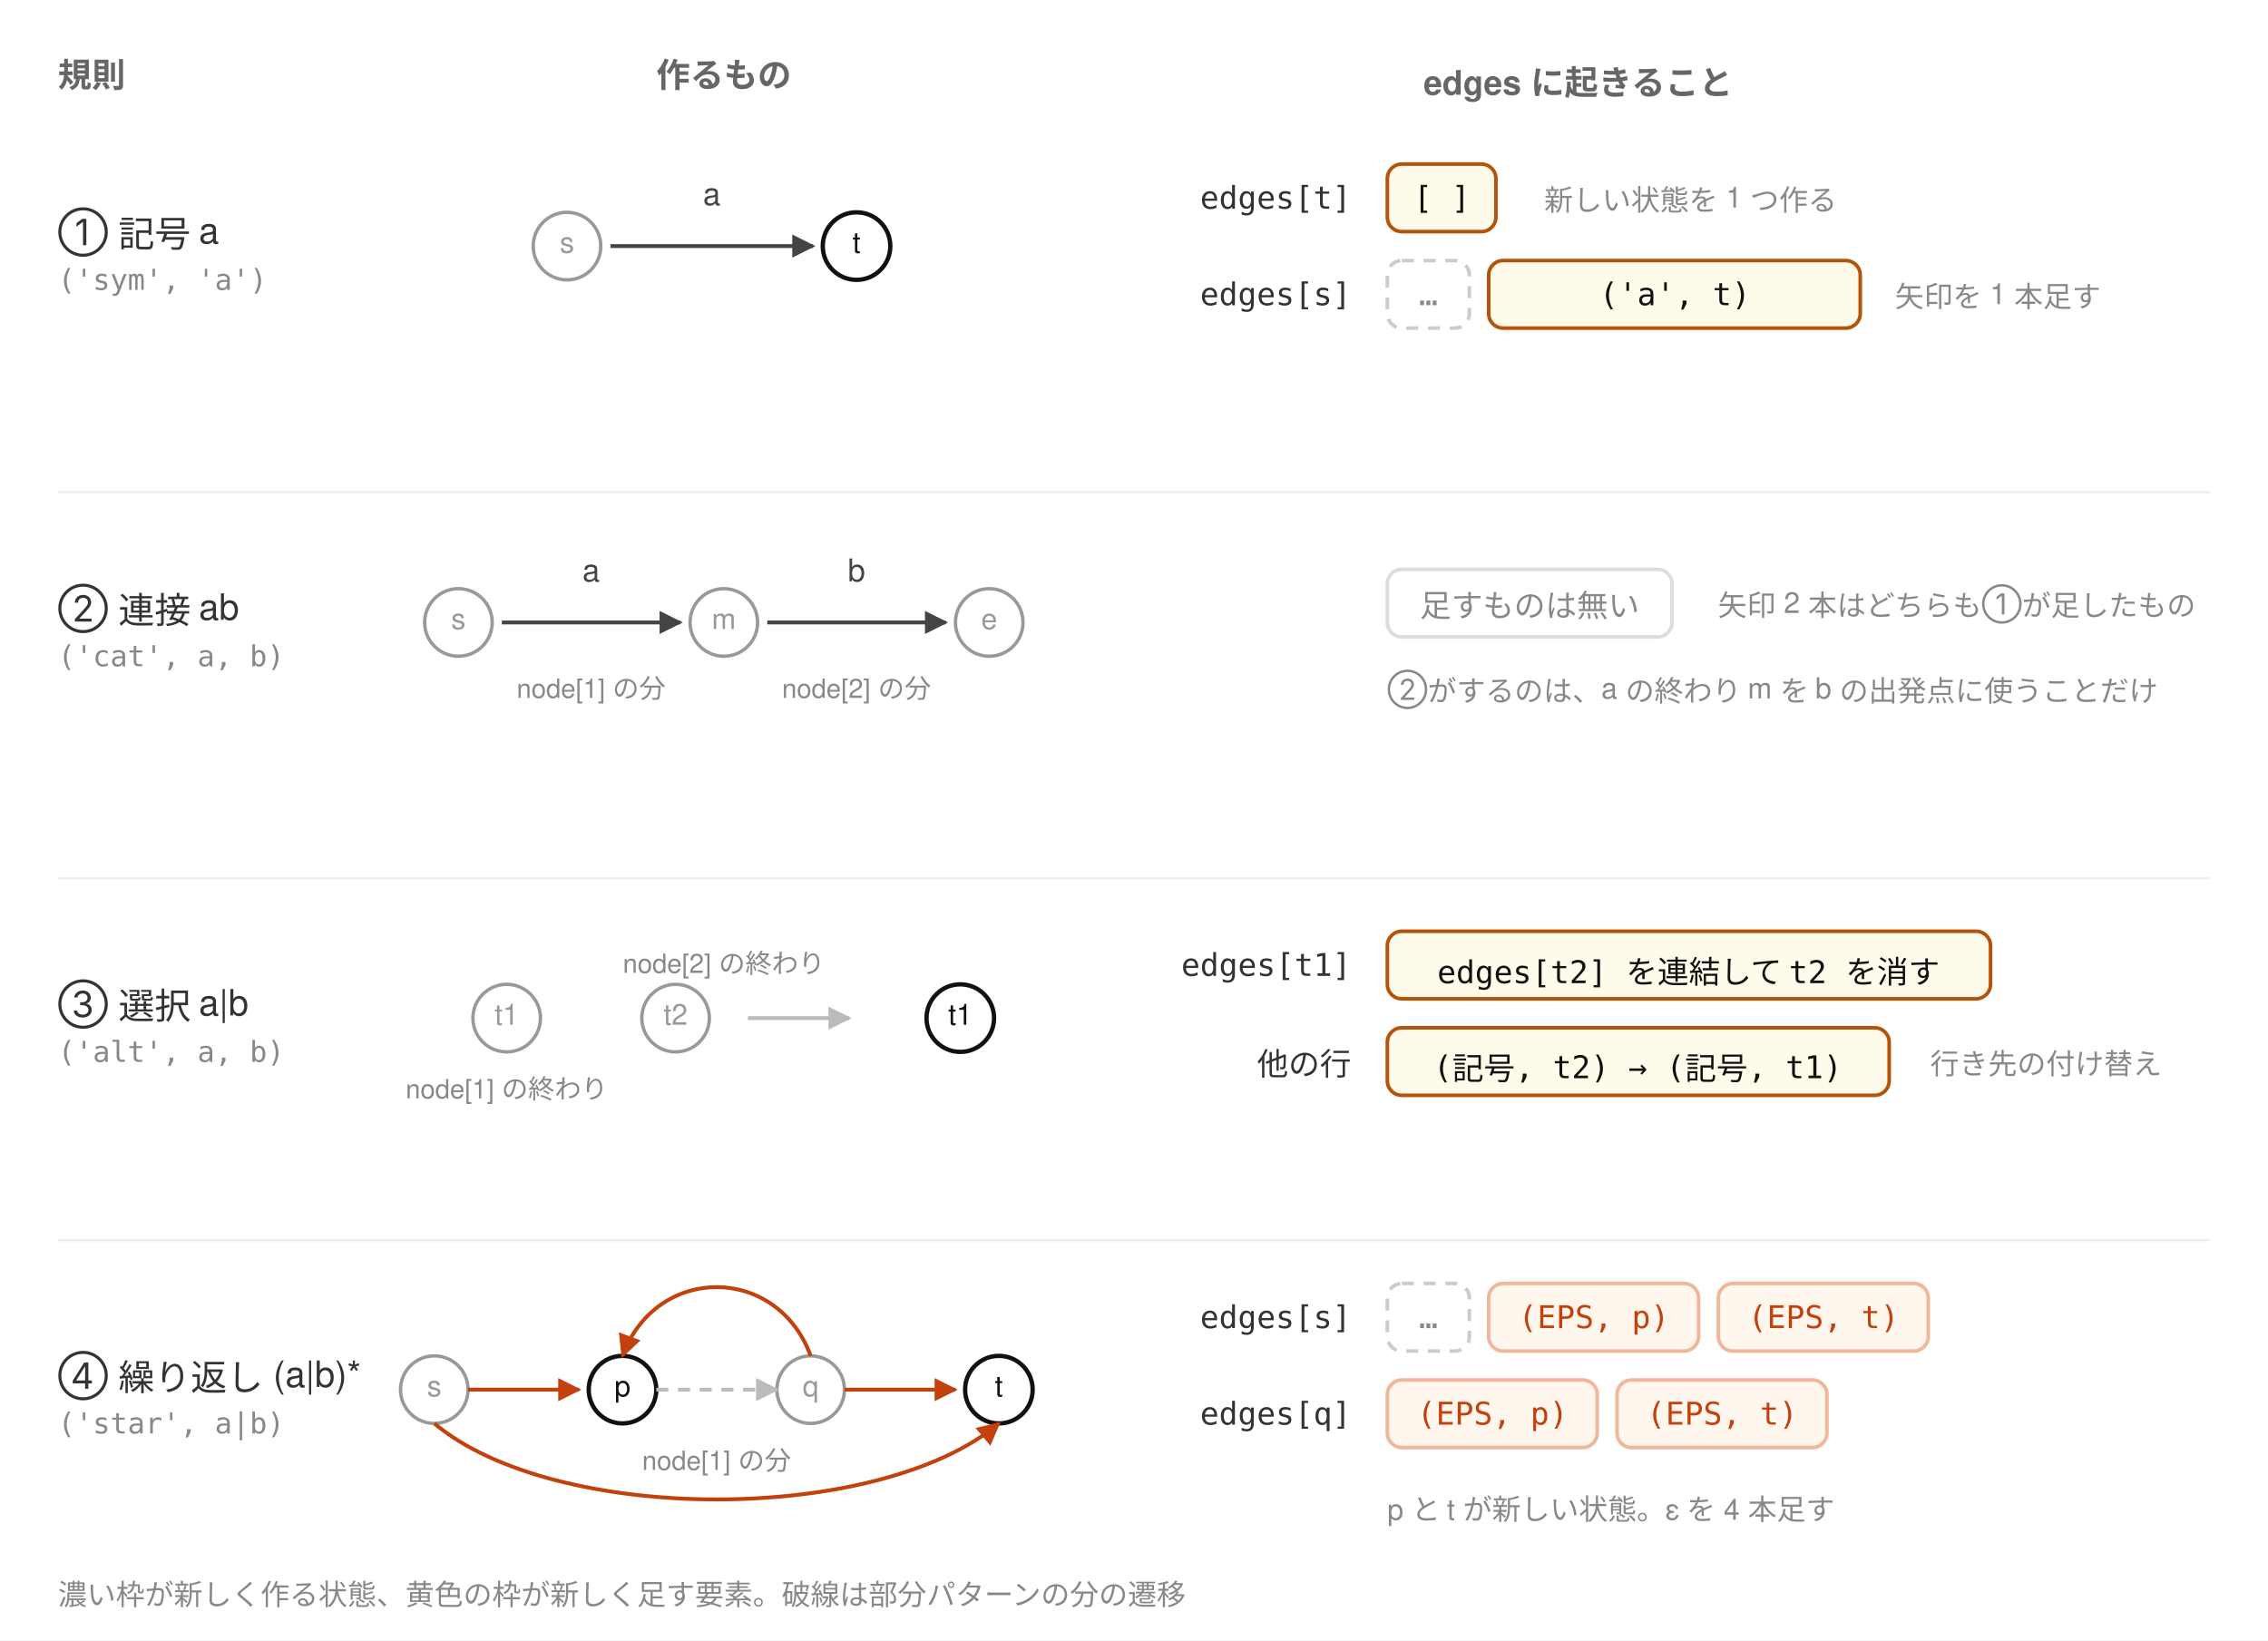
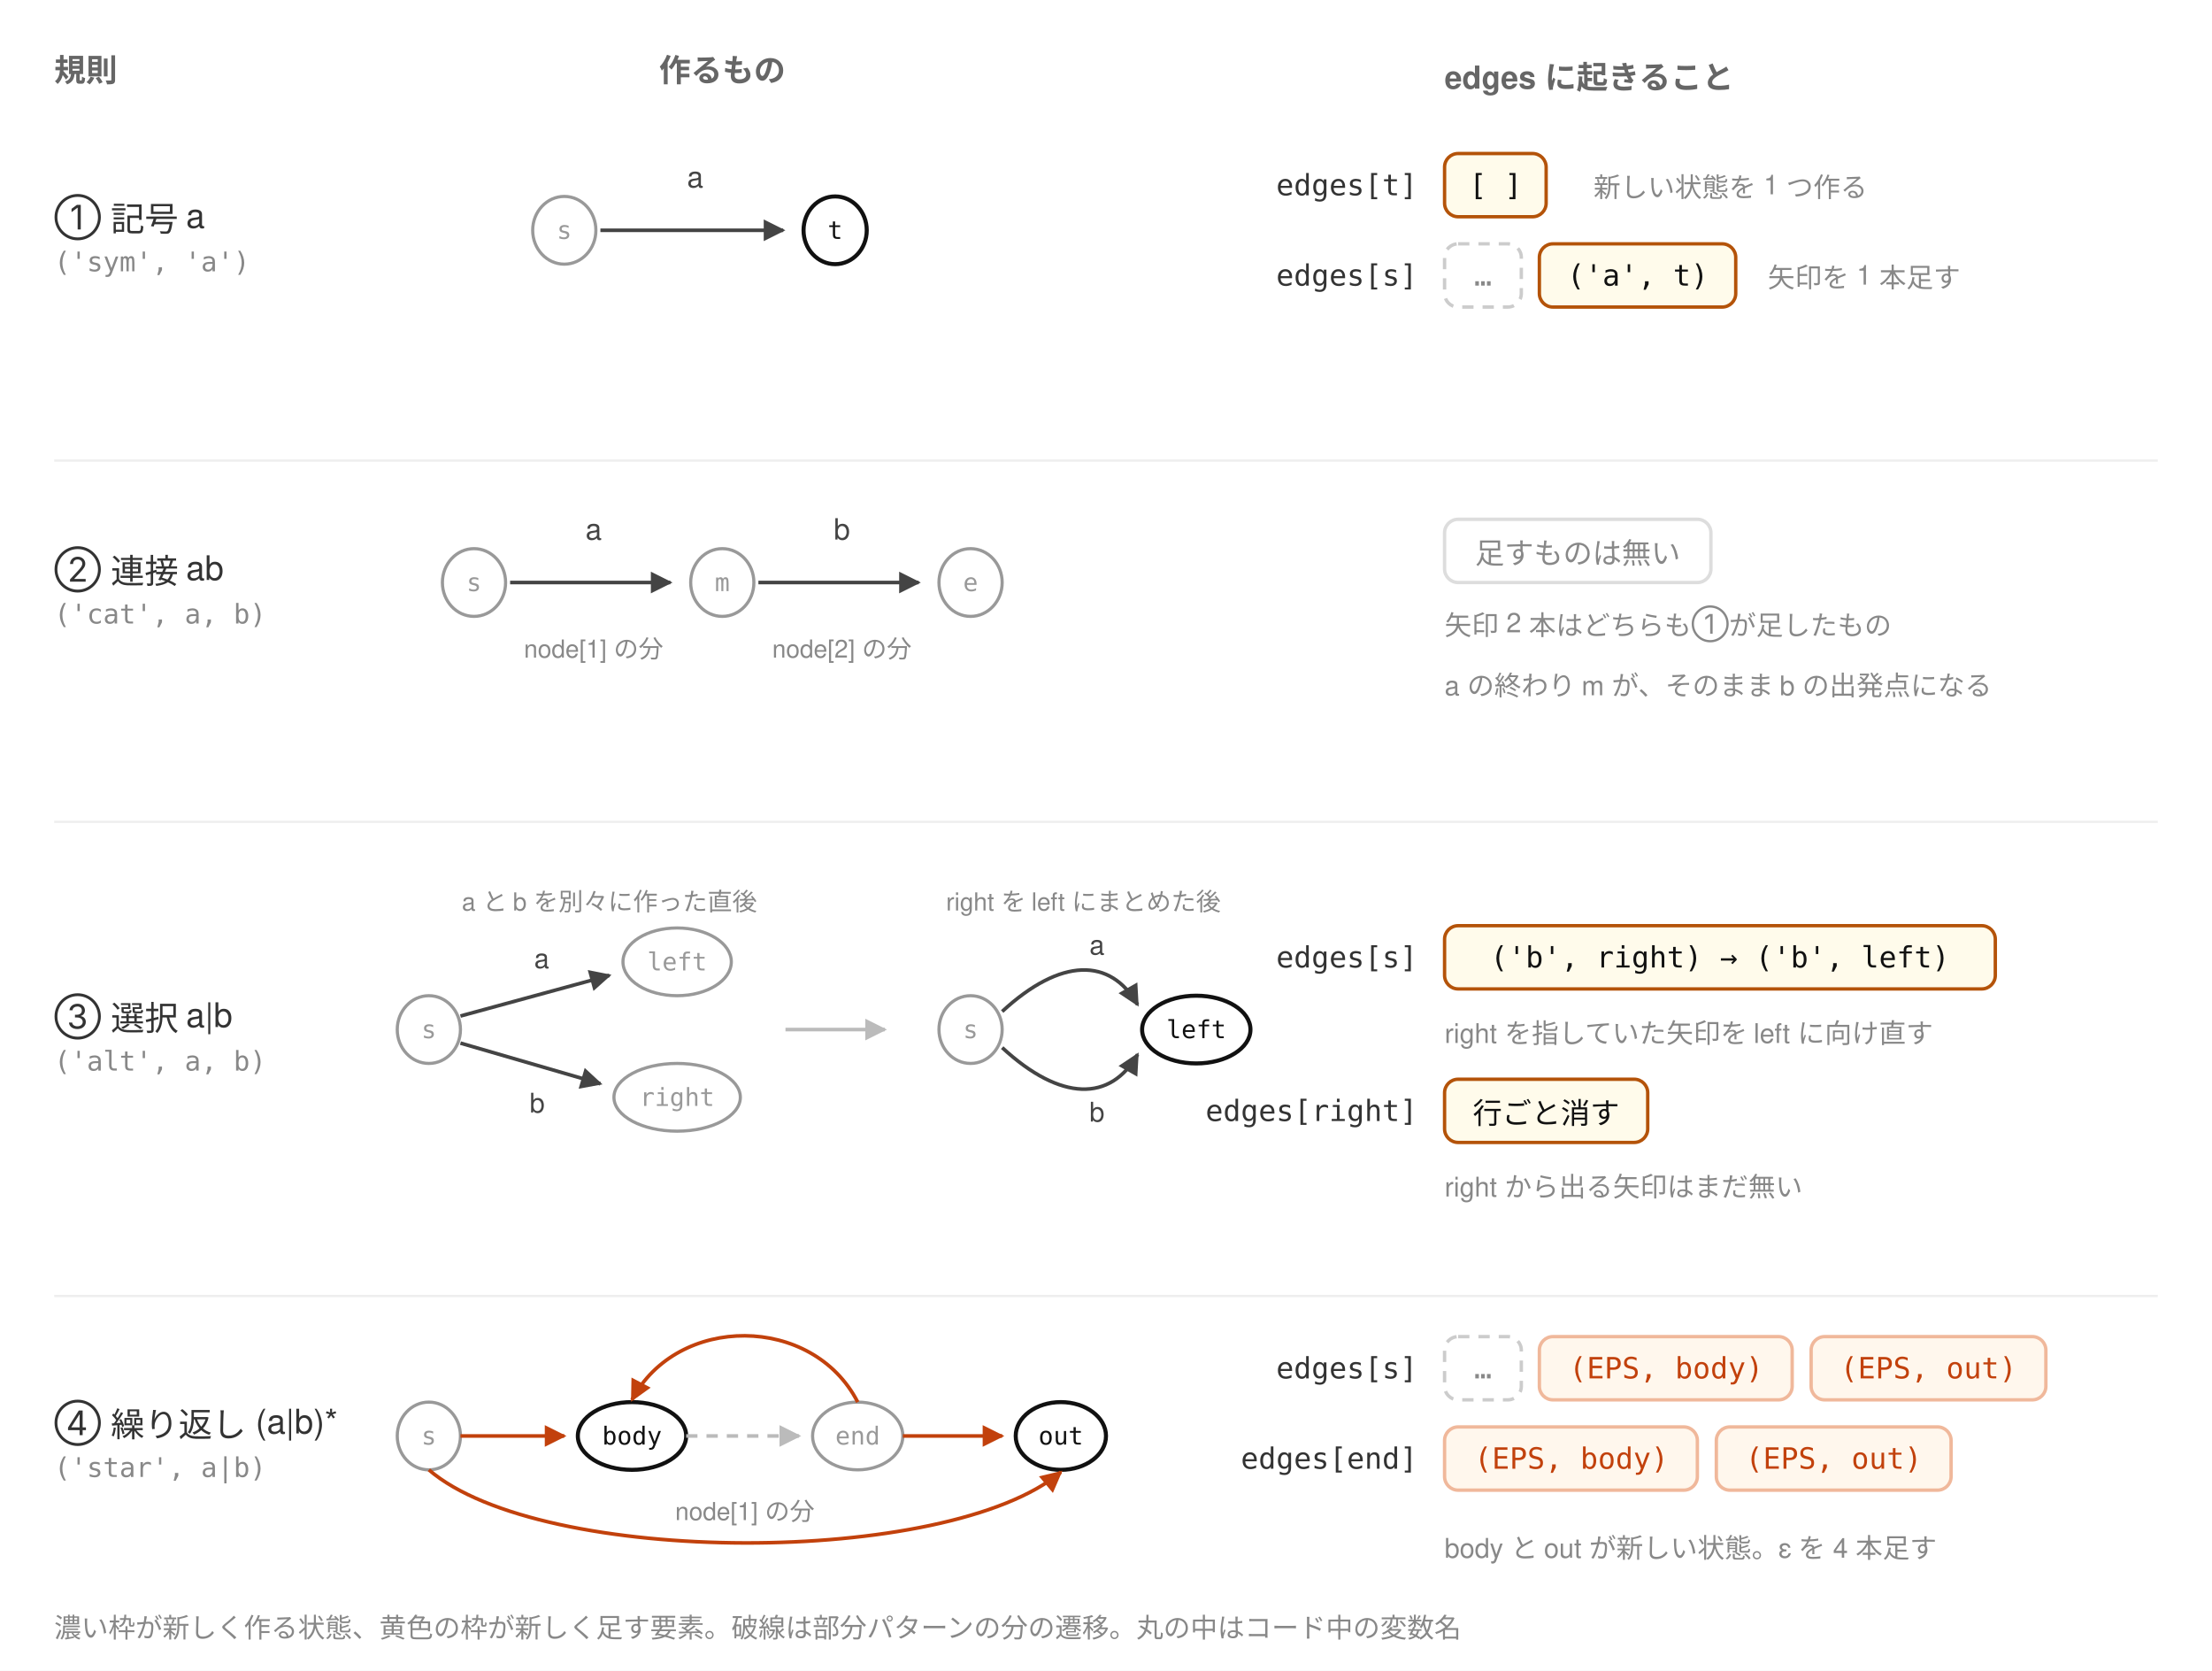
- <svg xmlns="http://www.w3.org/2000/svg" viewBox="0 0 940 680" width="940" height="680" font-family="-apple-system, 'Helvetica Neue', Helvetica, Arial, sans-serif">
+ <svg xmlns="http://www.w3.org/2000/svg" viewBox="0 0 980 740" width="980" height="740" font-family="-apple-system, 'Helvetica Neue', Helvetica, Arial, sans-serif">
  <defs>
    <marker id="d" viewBox="0 0 10 10" refX="9" refY="5" markerWidth="6" markerHeight="6" orient="auto-start-reverse">
      <path d="M0,0 L10,5 L0,10 z" fill="#444" />
    </marker>
    <marker id="o" viewBox="0 0 10 10" refX="9" refY="5" markerWidth="6" markerHeight="6" orient="auto-start-reverse">
      <path d="M0,0 L10,5 L0,10 z" fill="#c2410c" />
    </marker>
    <marker id="g" viewBox="0 0 10 10" refX="9" refY="5" markerWidth="6" markerHeight="6" orient="auto-start-reverse">
      <path d="M0,0 L10,5 L0,10 z" fill="#bbbbbb" />
    </marker>
  </defs>
-   <rect width="940" height="680" fill="#ffffff" />
-   <line x1="24" y1="204" x2="916" y2="204" stroke="#eeeeee" stroke-width="1" />
-   <line x1="24" y1="364" x2="916" y2="364" stroke="#eeeeee" stroke-width="1" />
-   <line x1="24" y1="514" x2="916" y2="514" stroke="#eeeeee" stroke-width="1" />
+   <rect width="980" height="740" fill="#ffffff" />
+   <line x1="24" y1="204" x2="956" y2="204" stroke="#eeeeee" stroke-width="1" />
+   <line x1="24" y1="364" x2="956" y2="364" stroke="#eeeeee" stroke-width="1" />
+   <line x1="24" y1="574" x2="956" y2="574" stroke="#eeeeee" stroke-width="1" />
  <text x="24" y="30" font-size="14" fill="#666" text-anchor="start" dominant-baseline="central" font-family="-apple-system, 'Helvetica Neue', Helvetica, Arial, sans-serif" font-weight="600">規則</text>
-   <text x="300" y="30" font-size="14" fill="#666" text-anchor="middle" dominant-baseline="central" font-family="-apple-system, 'Helvetica Neue', Helvetica, Arial, sans-serif" font-weight="600">作るもの</text>
-   <text x="590" y="30" font-size="14" fill="#666" text-anchor="start" dominant-baseline="central" font-family="-apple-system, 'Helvetica Neue', Helvetica, Arial, sans-serif" font-weight="600">edges に起きること</text>
+   <text x="320" y="30" font-size="14" fill="#666" text-anchor="middle" dominant-baseline="central" font-family="-apple-system, 'Helvetica Neue', Helvetica, Arial, sans-serif" font-weight="600">作るもの</text>
+   <text x="640" y="30" font-size="14" fill="#666" text-anchor="start" dominant-baseline="central" font-family="-apple-system, 'Helvetica Neue', Helvetica, Arial, sans-serif" font-weight="600">edges に起きること</text>
  <text x="24" y="94" font-size="15" fill="#333" text-anchor="start" dominant-baseline="central" font-family="-apple-system, 'Helvetica Neue', Helvetica, Arial, sans-serif" font-weight="normal">① 記号 a</text>
  <text x="24" y="116" font-size="12" fill="#888" text-anchor="start" dominant-baseline="central" font-family="ui-monospace, SFMono-Regular, Menlo, Consolas, monospace" font-weight="normal">('sym', 'a')</text>
-   <circle cx="235" cy="102" r="14" fill="#ffffff" stroke="#999" stroke-width="1.4" />
-   <text x="235" y="102" font-size="12" fill="#999" text-anchor="middle" dominant-baseline="central">s</text>
-   <circle cx="355" cy="102" r="14" fill="#ffffff" stroke="#111" stroke-width="1.8" />
-   <text x="355" y="102" font-size="12" fill="#111" text-anchor="middle" dominant-baseline="central">t</text>
-   <path d="M253,102 L337,102" fill="none" stroke="#444" stroke-width="1.6" marker-end="url(#d)" />
-   <text x="295" y="82" font-size="13" fill="#444" text-anchor="middle" dominant-baseline="central" font-family="-apple-system, 'Helvetica Neue', Helvetica, Arial, sans-serif" font-weight="normal">a</text>
-   <text x="560" y="82" font-size="13" fill="#333" text-anchor="end" dominant-baseline="central" font-family="ui-monospace, SFMono-Regular, Menlo, Consolas, monospace" font-weight="normal">edges[t]</text>
-   <rect x="575" y="68.0" width="45" height="28" rx="6" fill="#fffbeb" stroke="#b45309" stroke-width="1.5" />
-   <text x="597.6" y="82" font-size="13" fill="#111" text-anchor="middle" dominant-baseline="central" font-family="ui-monospace, SFMono-Regular, Menlo, Consolas, monospace" font-weight="normal">[ ]</text>
-   <text x="640" y="82" font-size="12" fill="#888" text-anchor="start" dominant-baseline="central" font-family="-apple-system, 'Helvetica Neue', Helvetica, Arial, sans-serif" font-weight="normal">新しい状態を 1 つ作る</text>
-   <text x="560" y="122" font-size="13" fill="#333" text-anchor="end" dominant-baseline="central" font-family="ui-monospace, SFMono-Regular, Menlo, Consolas, monospace" font-weight="normal">edges[s]</text>
-   <rect x="575" y="108.0" width="34" height="28" rx="6" fill="#ffffff" stroke="#cccccc" stroke-width="1.5" stroke-dasharray="5 4" />
-   <text x="592.0" y="122" font-size="13" fill="#888" text-anchor="middle" dominant-baseline="central" font-family="ui-monospace, SFMono-Regular, Menlo, Consolas, monospace" font-weight="normal">…</text>
-   <rect x="617" y="108.0" width="154" height="28" rx="6" fill="#fffbeb" stroke="#b45309" stroke-width="1.5" />
-   <text x="694.2" y="122" font-size="13" fill="#111" text-anchor="middle" dominant-baseline="central" font-family="ui-monospace, SFMono-Regular, Menlo, Consolas, monospace" font-weight="normal">('a', t)</text>
-   <text x="785.4" y="122" font-size="12" fill="#888" text-anchor="start" dominant-baseline="central" font-family="-apple-system, 'Helvetica Neue', Helvetica, Arial, sans-serif" font-weight="normal">矢印を 1 本足す</text>
+   <ellipse cx="250" cy="102" rx="14" ry="15" fill="#ffffff" stroke="#999" stroke-width="1.4" />
+   <text x="250" y="102" font-size="11" fill="#999" text-anchor="middle" dominant-baseline="central" font-family="ui-monospace, SFMono-Regular, Menlo, Consolas, monospace">s</text>
+   <ellipse cx="370" cy="102" rx="14" ry="15" fill="#ffffff" stroke="#111" stroke-width="1.8" />
+   <text x="370" y="102" font-size="11" fill="#111" text-anchor="middle" dominant-baseline="central" font-family="ui-monospace, SFMono-Regular, Menlo, Consolas, monospace">t</text>
+   <path d="M266,102 L347,102" fill="none" stroke="#444" stroke-width="1.6" marker-end="url(#d)" />
+   <text x="308" y="80" font-size="13" fill="#444" text-anchor="middle" dominant-baseline="central" font-family="-apple-system, 'Helvetica Neue', Helvetica, Arial, sans-serif" font-weight="normal">a</text>
+   <text x="628" y="82" font-size="13" fill="#333" text-anchor="end" dominant-baseline="central" font-family="ui-monospace, SFMono-Regular, Menlo, Consolas, monospace" font-weight="normal">edges[t]</text>
+   <rect x="640" y="68" width="45" height="28" rx="6" fill="#fffbeb" stroke="#b45309" stroke-width="1.5" />
+   <text x="662.6" y="82" font-size="13" fill="#111" text-anchor="middle" dominant-baseline="central" font-family="ui-monospace, SFMono-Regular, Menlo, Consolas, monospace" font-weight="normal">[ ]</text>
+   <text x="706" y="82" font-size="12" fill="#888" text-anchor="start" dominant-baseline="central" font-family="-apple-system, 'Helvetica Neue', Helvetica, Arial, sans-serif" font-weight="normal">新しい状態を 1 つ作る</text>
+   <text x="628" y="122" font-size="13" fill="#333" text-anchor="end" dominant-baseline="central" font-family="ui-monospace, SFMono-Regular, Menlo, Consolas, monospace" font-weight="normal">edges[s]</text>
+   <rect x="640" y="108" width="34" height="28" rx="6" fill="#ffffff" stroke="#cccccc" stroke-width="1.5" stroke-dasharray="5 4" />
+   <text x="657.0" y="122" font-size="13" fill="#888" text-anchor="middle" dominant-baseline="central" font-family="ui-monospace, SFMono-Regular, Menlo, Consolas, monospace" font-weight="normal">…</text>
+   <rect x="682" y="108" width="87" height="28" rx="6" fill="#fffbeb" stroke="#b45309" stroke-width="1.5" />
+   <text x="725.6" y="122" font-size="13" fill="#111" text-anchor="middle" dominant-baseline="central" font-family="ui-monospace, SFMono-Regular, Menlo, Consolas, monospace" font-weight="normal">('a', t)</text>
+   <text x="783.2" y="122" font-size="12" fill="#888" text-anchor="start" dominant-baseline="central" font-family="-apple-system, 'Helvetica Neue', Helvetica, Arial, sans-serif" font-weight="normal">矢印を 1 本足す</text>
  <text x="24" y="250" font-size="15" fill="#333" text-anchor="start" dominant-baseline="central" font-family="-apple-system, 'Helvetica Neue', Helvetica, Arial, sans-serif" font-weight="normal">② 連接 ab</text>
  <text x="24" y="272" font-size="12" fill="#888" text-anchor="start" dominant-baseline="central" font-family="ui-monospace, SFMono-Regular, Menlo, Consolas, monospace" font-weight="normal">('cat', a, b)</text>
-   <circle cx="190" cy="258" r="14" fill="#ffffff" stroke="#999" stroke-width="1.4" />
-   <text x="190" y="258" font-size="12" fill="#999" text-anchor="middle" dominant-baseline="central">s</text>
-   <circle cx="300" cy="258" r="14" fill="#ffffff" stroke="#999" stroke-width="1.4" />
-   <text x="300" y="258" font-size="12" fill="#999" text-anchor="middle" dominant-baseline="central">m</text>
-   <circle cx="410" cy="258" r="14" fill="#ffffff" stroke="#999" stroke-width="1.4" />
-   <text x="410" y="258" font-size="12" fill="#999" text-anchor="middle" dominant-baseline="central">e</text>
-   <path d="M208,258 L282,258" fill="none" stroke="#444" stroke-width="1.6" marker-end="url(#d)" />
-   <path d="M318,258 L392,258" fill="none" stroke="#444" stroke-width="1.6" marker-end="url(#d)" />
-   <text x="245" y="238" font-size="13" fill="#444" text-anchor="middle" dominant-baseline="central" font-family="-apple-system, 'Helvetica Neue', Helvetica, Arial, sans-serif" font-weight="normal">a</text>
-   <text x="355" y="238" font-size="13" fill="#444" text-anchor="middle" dominant-baseline="central" font-family="-apple-system, 'Helvetica Neue', Helvetica, Arial, sans-serif" font-weight="normal">b</text>
-   <text x="245" y="282" font-size="11" fill="#888" text-anchor="middle" dominant-baseline="central" font-family="-apple-system, 'Helvetica Neue', Helvetica, Arial, sans-serif" font-weight="normal">node[1] の分</text>
-   <text x="355" y="282" font-size="11" fill="#888" text-anchor="middle" dominant-baseline="central" font-family="-apple-system, 'Helvetica Neue', Helvetica, Arial, sans-serif" font-weight="normal">node[2] の分</text>
-   <rect x="575" y="236.0" width="118" height="28" rx="6" fill="#ffffff" stroke="#dddddd" stroke-width="1.5" />
-   <text x="634.0" y="250" font-size="13" fill="#888" text-anchor="middle" dominant-baseline="central" font-family="ui-monospace, SFMono-Regular, Menlo, Consolas, monospace" font-weight="normal">足すものは無い</text>
-   <text x="712" y="250" font-size="12" fill="#888" text-anchor="start" dominant-baseline="central" font-family="-apple-system, 'Helvetica Neue', Helvetica, Arial, sans-serif" font-weight="normal">矢印 2 本はどちらも①が足したもの</text>
-   <text x="575" y="284" font-size="12" fill="#888" text-anchor="start" dominant-baseline="central" font-family="-apple-system, 'Helvetica Neue', Helvetica, Arial, sans-serif" font-weight="normal">②がするのは、a の終わり m を b の出発点に使うことだけ</text>
-   <text x="24" y="414" font-size="15" fill="#333" text-anchor="start" dominant-baseline="central" font-family="-apple-system, 'Helvetica Neue', Helvetica, Arial, sans-serif" font-weight="normal">③ 選択 a|b</text>
-   <text x="24" y="436" font-size="12" fill="#888" text-anchor="start" dominant-baseline="central" font-family="ui-monospace, SFMono-Regular, Menlo, Consolas, monospace" font-weight="normal">('alt', a, b)</text>
-   <circle cx="210" cy="422" r="14" fill="#ffffff" stroke="#999" stroke-width="1.4" />
-   <text x="210" y="422" font-size="12" fill="#999" text-anchor="middle" dominant-baseline="central">t1</text>
-   <circle cx="280" cy="422" r="14" fill="#ffffff" stroke="#999" stroke-width="1.4" />
-   <text x="280" y="422" font-size="12" fill="#999" text-anchor="middle" dominant-baseline="central">t2</text>
-   <path d="M310,422 L352,422" fill="none" stroke="#bbbbbb" stroke-width="1.6" marker-end="url(#g)" />
-   <circle cx="398" cy="422" r="14" fill="#ffffff" stroke="#111" stroke-width="1.8" />
-   <text x="398" y="422" font-size="12" fill="#111" text-anchor="middle" dominant-baseline="central">t1</text>
-   <text x="210" y="448" font-size="11" fill="#888" text-anchor="middle" dominant-baseline="central" font-family="-apple-system, 'Helvetica Neue', Helvetica, Arial, sans-serif" font-weight="normal">node[1] の終わり</text>
-   <text x="300" y="396" font-size="11" fill="#888" text-anchor="middle" dominant-baseline="central" font-family="-apple-system, 'Helvetica Neue', Helvetica, Arial, sans-serif" font-weight="normal">node[2] の終わり</text>
-   <text x="560" y="400" font-size="13" fill="#333" text-anchor="end" dominant-baseline="central" font-family="ui-monospace, SFMono-Regular, Menlo, Consolas, monospace" font-weight="normal">edges[t1]</text>
-   <rect x="575" y="386.0" width="250" height="28" rx="6" fill="#fffbeb" stroke="#b45309" stroke-width="1.5" />
-   <text x="699.8" y="400" font-size="13" fill="#111" text-anchor="middle" dominant-baseline="central" font-family="ui-monospace, SFMono-Regular, Menlo, Consolas, monospace" font-weight="normal">edges[t2] を連結して t2 を消す</text>
-   <text x="560" y="440" font-size="13" fill="#333" text-anchor="end" dominant-baseline="central" font-family="-apple-system, 'Helvetica Neue', Helvetica, Arial, sans-serif" font-weight="normal">他の行</text>
-   <rect x="575" y="426.0" width="208" height="28" rx="6" fill="#fffbeb" stroke="#b45309" stroke-width="1.5" />
-   <text x="678.8" y="440" font-size="13" fill="#111" text-anchor="middle" dominant-baseline="central" font-family="ui-monospace, SFMono-Regular, Menlo, Consolas, monospace" font-weight="normal">(記号, t2) → (記号, t1)</text>
-   <text x="800" y="440" font-size="12" fill="#888" text-anchor="start" dominant-baseline="central" font-family="-apple-system, 'Helvetica Neue', Helvetica, Arial, sans-serif" font-weight="normal">行き先の付け替え</text>
-   <text x="24" y="568" font-size="15" fill="#333" text-anchor="start" dominant-baseline="central" font-family="-apple-system, 'Helvetica Neue', Helvetica, Arial, sans-serif" font-weight="normal">④ 繰り返し (a|b)*</text>
-   <text x="24" y="590" font-size="12" fill="#888" text-anchor="start" dominant-baseline="central" font-family="ui-monospace, SFMono-Regular, Menlo, Consolas, monospace" font-weight="normal">('star', a|b)</text>
-   <circle cx="180" cy="576" r="14" fill="#ffffff" stroke="#999" stroke-width="1.4" />
-   <text x="180" y="576" font-size="12" fill="#999" text-anchor="middle" dominant-baseline="central">s</text>
-   <circle cx="258" cy="576" r="14" fill="#ffffff" stroke="#111" stroke-width="1.8" />
-   <text x="258" y="576" font-size="12" fill="#111" text-anchor="middle" dominant-baseline="central">p</text>
-   <circle cx="336" cy="576" r="14" fill="#ffffff" stroke="#999" stroke-width="1.4" />
-   <text x="336" y="576" font-size="12" fill="#999" text-anchor="middle" dominant-baseline="central">q</text>
-   <circle cx="414" cy="576" r="14" fill="#ffffff" stroke="#111" stroke-width="1.8" />
-   <text x="414" y="576" font-size="12" fill="#111" text-anchor="middle" dominant-baseline="central">t</text>
-   <path d="M194,576 L240,576" fill="none" stroke="#c2410c" stroke-width="1.6" marker-end="url(#o)" />
-   <path d="M272,576 L322,576" fill="none" stroke="#bbbbbb" stroke-width="1.6" marker-end="url(#g)" stroke-dasharray="5 4" />
-   <path d="M350,576 L396,576" fill="none" stroke="#c2410c" stroke-width="1.6" marker-end="url(#o)" />
-   <path d="M336,562 C322,524 272,524 258,562" fill="none" stroke="#c2410c" stroke-width="1.6" marker-end="url(#o)" />
-   <path d="M180,590 C230,632 364,632 414,590" fill="none" stroke="#c2410c" stroke-width="1.6" marker-end="url(#o)" />
-   <text x="297" y="602" font-size="11" fill="#888" text-anchor="middle" dominant-baseline="central" font-family="-apple-system, 'Helvetica Neue', Helvetica, Arial, sans-serif" font-weight="normal">node[1] の分</text>
-   <text x="560" y="546" font-size="13" fill="#333" text-anchor="end" dominant-baseline="central" font-family="ui-monospace, SFMono-Regular, Menlo, Consolas, monospace" font-weight="normal">edges[s]</text>
-   <rect x="575" y="532.0" width="34" height="28" rx="6" fill="#ffffff" stroke="#cccccc" stroke-width="1.5" stroke-dasharray="5 4" />
-   <text x="592.0" y="546" font-size="13" fill="#888" text-anchor="middle" dominant-baseline="central" font-family="ui-monospace, SFMono-Regular, Menlo, Consolas, monospace" font-weight="normal">…</text>
-   <rect x="617" y="532.0" width="87" height="28" rx="6" fill="#fff7ed" stroke="#f0b89b" stroke-width="1.5" />
-   <text x="660.6" y="546" font-size="13" fill="#c2410c" text-anchor="middle" dominant-baseline="central" font-family="ui-monospace, SFMono-Regular, Menlo, Consolas, monospace" font-weight="normal">(EPS, p)</text>
-   <rect x="712.2" y="532.0" width="87" height="28" rx="6" fill="#fff7ed" stroke="#f0b89b" stroke-width="1.5" />
-   <text x="755.8" y="546" font-size="13" fill="#c2410c" text-anchor="middle" dominant-baseline="central" font-family="ui-monospace, SFMono-Regular, Menlo, Consolas, monospace" font-weight="normal">(EPS, t)</text>
-   <text x="560" y="586" font-size="13" fill="#333" text-anchor="end" dominant-baseline="central" font-family="ui-monospace, SFMono-Regular, Menlo, Consolas, monospace" font-weight="normal">edges[q]</text>
-   <rect x="575" y="572.0" width="87" height="28" rx="6" fill="#fff7ed" stroke="#f0b89b" stroke-width="1.5" />
-   <text x="618.6" y="586" font-size="13" fill="#c2410c" text-anchor="middle" dominant-baseline="central" font-family="ui-monospace, SFMono-Regular, Menlo, Consolas, monospace" font-weight="normal">(EPS, p)</text>
-   <rect x="670.2" y="572.0" width="87" height="28" rx="6" fill="#fff7ed" stroke="#f0b89b" stroke-width="1.5" />
-   <text x="713.8" y="586" font-size="13" fill="#c2410c" text-anchor="middle" dominant-baseline="central" font-family="ui-monospace, SFMono-Regular, Menlo, Consolas, monospace" font-weight="normal">(EPS, t)</text>
-   <text x="575" y="622" font-size="12" fill="#888" text-anchor="start" dominant-baseline="central" font-family="-apple-system, 'Helvetica Neue', Helvetica, Arial, sans-serif" font-weight="normal">p と t が新しい状態。ε を 4 本足す</text>
-   <text x="24" y="660" font-size="12" fill="#888" text-anchor="start" dominant-baseline="central" font-family="-apple-system, 'Helvetica Neue', Helvetica, Arial, sans-serif" font-weight="normal">濃い枠が新しく作る状態、黄色の枠が新しく足す要素。破線は部分パターンの分の遷移</text>
+   <ellipse cx="210" cy="258" rx="14" ry="15" fill="#ffffff" stroke="#999" stroke-width="1.4" />
+   <text x="210" y="258" font-size="11" fill="#999" text-anchor="middle" dominant-baseline="central" font-family="ui-monospace, SFMono-Regular, Menlo, Consolas, monospace">s</text>
+   <ellipse cx="320" cy="258" rx="14" ry="15" fill="#ffffff" stroke="#999" stroke-width="1.4" />
+   <text x="320" y="258" font-size="11" fill="#999" text-anchor="middle" dominant-baseline="central" font-family="ui-monospace, SFMono-Regular, Menlo, Consolas, monospace">m</text>
+   <ellipse cx="430" cy="258" rx="14" ry="15" fill="#ffffff" stroke="#999" stroke-width="1.4" />
+   <text x="430" y="258" font-size="11" fill="#999" text-anchor="middle" dominant-baseline="central" font-family="ui-monospace, SFMono-Regular, Menlo, Consolas, monospace">e</text>
+   <path d="M226,258 L297,258" fill="none" stroke="#444" stroke-width="1.6" marker-end="url(#d)" />
+   <path d="M336,258 L407,258" fill="none" stroke="#444" stroke-width="1.6" marker-end="url(#d)" />
+   <text x="263" y="236" font-size="13" fill="#444" text-anchor="middle" dominant-baseline="central" font-family="-apple-system, 'Helvetica Neue', Helvetica, Arial, sans-serif" font-weight="normal">a</text>
+   <text x="373" y="236" font-size="13" fill="#444" text-anchor="middle" dominant-baseline="central" font-family="-apple-system, 'Helvetica Neue', Helvetica, Arial, sans-serif" font-weight="normal">b</text>
+   <text x="263" y="284" font-size="11" fill="#888" text-anchor="middle" dominant-baseline="central" font-family="-apple-system, 'Helvetica Neue', Helvetica, Arial, sans-serif" font-weight="normal">node[1] の分</text>
+   <text x="373" y="284" font-size="11" fill="#888" text-anchor="middle" dominant-baseline="central" font-family="-apple-system, 'Helvetica Neue', Helvetica, Arial, sans-serif" font-weight="normal">node[2] の分</text>
+   <rect x="640" y="230" width="118" height="28" rx="6" fill="#ffffff" stroke="#dddddd" stroke-width="1.5" />
+   <text x="699.0" y="244" font-size="13" fill="#888" text-anchor="middle" dominant-baseline="central" font-family="ui-monospace, SFMono-Regular, Menlo, Consolas, monospace" font-weight="normal">足すものは無い</text>
+   <text x="640" y="276" font-size="12" fill="#888" text-anchor="start" dominant-baseline="central" font-family="-apple-system, 'Helvetica Neue', Helvetica, Arial, sans-serif" font-weight="normal">矢印 2 本はどちらも①が足したもの</text>
+   <text x="640" y="300" font-size="12" fill="#888" text-anchor="start" dominant-baseline="central" font-family="-apple-system, 'Helvetica Neue', Helvetica, Arial, sans-serif" font-weight="normal">a の終わり m が、そのまま b の出発点になる</text>
+   <text x="24" y="448" font-size="15" fill="#333" text-anchor="start" dominant-baseline="central" font-family="-apple-system, 'Helvetica Neue', Helvetica, Arial, sans-serif" font-weight="normal">③ 選択 a|b</text>
+   <text x="24" y="470" font-size="12" fill="#888" text-anchor="start" dominant-baseline="central" font-family="ui-monospace, SFMono-Regular, Menlo, Consolas, monospace" font-weight="normal">('alt', a, b)</text>
+   <text x="270" y="396" font-size="11" fill="#888" text-anchor="middle" dominant-baseline="central" font-family="-apple-system, 'Helvetica Neue', Helvetica, Arial, sans-serif" font-weight="normal">a と b を別々に作った直後</text>
+   <ellipse cx="190" cy="456" rx="14" ry="15" fill="#ffffff" stroke="#999" stroke-width="1.4" />
+   <text x="190" y="456" font-size="11" fill="#999" text-anchor="middle" dominant-baseline="central" font-family="ui-monospace, SFMono-Regular, Menlo, Consolas, monospace">s</text>
+   <ellipse cx="300" cy="426" rx="24" ry="15" fill="#ffffff" stroke="#999" stroke-width="1.4" />
+   <text x="300" y="426" font-size="11" fill="#999" text-anchor="middle" dominant-baseline="central" font-family="ui-monospace, SFMono-Regular, Menlo, Consolas, monospace">left</text>
+   <ellipse cx="300" cy="486" rx="28" ry="15" fill="#ffffff" stroke="#999" stroke-width="1.4" />
+   <text x="300" y="486" font-size="11" fill="#999" text-anchor="middle" dominant-baseline="central" font-family="ui-monospace, SFMono-Regular, Menlo, Consolas, monospace">right</text>
+   <path d="M204,450 L270,432" fill="none" stroke="#444" stroke-width="1.6" marker-end="url(#d)" />
+   <path d="M204,462 L266,480" fill="none" stroke="#444" stroke-width="1.6" marker-end="url(#d)" />
+   <text x="240" y="426" font-size="12" fill="#444" text-anchor="middle" dominant-baseline="central" font-family="-apple-system, 'Helvetica Neue', Helvetica, Arial, sans-serif" font-weight="normal">a</text>
+   <text x="238" y="490" font-size="12" fill="#444" text-anchor="middle" dominant-baseline="central" font-family="-apple-system, 'Helvetica Neue', Helvetica, Arial, sans-serif" font-weight="normal">b</text>
+   <path d="M348,456 L392,456" fill="none" stroke="#bbbbbb" stroke-width="1.6" marker-end="url(#g)" />
+   <text x="480" y="396" font-size="11" fill="#888" text-anchor="middle" dominant-baseline="central" font-family="-apple-system, 'Helvetica Neue', Helvetica, Arial, sans-serif" font-weight="normal">right を left にまとめた後</text>
+   <ellipse cx="430" cy="456" rx="14" ry="15" fill="#ffffff" stroke="#999" stroke-width="1.4" />
+   <text x="430" y="456" font-size="11" fill="#999" text-anchor="middle" dominant-baseline="central" font-family="ui-monospace, SFMono-Regular, Menlo, Consolas, monospace">s</text>
+   <ellipse cx="530" cy="456" rx="24" ry="15" fill="#ffffff" stroke="#111" stroke-width="1.8" />
+   <text x="530" y="456" font-size="11" fill="#111" text-anchor="middle" dominant-baseline="central" font-family="ui-monospace, SFMono-Regular, Menlo, Consolas, monospace">left</text>
+   <path d="M444,448 C470,424 492,424 504,445" fill="none" stroke="#444" stroke-width="1.6" marker-end="url(#d)" />
+   <path d="M444,464 C470,488 492,488 504,467" fill="none" stroke="#444" stroke-width="1.6" marker-end="url(#d)" />
+   <text x="486" y="420" font-size="12" fill="#444" text-anchor="middle" dominant-baseline="central" font-family="-apple-system, 'Helvetica Neue', Helvetica, Arial, sans-serif" font-weight="normal">a</text>
+   <text x="486" y="494" font-size="12" fill="#444" text-anchor="middle" dominant-baseline="central" font-family="-apple-system, 'Helvetica Neue', Helvetica, Arial, sans-serif" font-weight="normal">b</text>
+   <text x="628" y="424" font-size="13" fill="#333" text-anchor="end" dominant-baseline="central" font-family="ui-monospace, SFMono-Regular, Menlo, Consolas, monospace" font-weight="normal">edges[s]</text>
+   <rect x="640" y="410" width="244" height="28" rx="6" fill="#fffbeb" stroke="#b45309" stroke-width="1.5" />
+   <text x="762.0" y="424" font-size="13" fill="#111" text-anchor="middle" dominant-baseline="central" font-family="ui-monospace, SFMono-Regular, Menlo, Consolas, monospace" font-weight="normal">('b', right) → ('b', left)</text>
+   <text x="640" y="454" font-size="12" fill="#888" text-anchor="start" dominant-baseline="central" font-family="-apple-system, 'Helvetica Neue', Helvetica, Arial, sans-serif" font-weight="normal">right を指していた矢印を left に向け直す</text>
+   <text x="628" y="492" font-size="13" fill="#333" text-anchor="end" dominant-baseline="central" font-family="ui-monospace, SFMono-Regular, Menlo, Consolas, monospace" font-weight="normal">edges[right]</text>
+   <rect x="640" y="478" width="90" height="28" rx="6" fill="#fffbeb" stroke="#b45309" stroke-width="1.5" />
+   <text x="685.0" y="492" font-size="13" fill="#111" text-anchor="middle" dominant-baseline="central" font-family="ui-monospace, SFMono-Regular, Menlo, Consolas, monospace" font-weight="normal">行ごと消す</text>
+   <text x="640" y="522" font-size="12" fill="#888" text-anchor="start" dominant-baseline="central" font-family="-apple-system, 'Helvetica Neue', Helvetica, Arial, sans-serif" font-weight="normal">right から出る矢印はまだ無い</text>
+   <text x="24" y="628" font-size="15" fill="#333" text-anchor="start" dominant-baseline="central" font-family="-apple-system, 'Helvetica Neue', Helvetica, Arial, sans-serif" font-weight="normal">④ 繰り返し (a|b)*</text>
+   <text x="24" y="650" font-size="12" fill="#888" text-anchor="start" dominant-baseline="central" font-family="ui-monospace, SFMono-Regular, Menlo, Consolas, monospace" font-weight="normal">('star', a|b)</text>
+   <ellipse cx="190" cy="636" rx="14" ry="15" fill="#ffffff" stroke="#999" stroke-width="1.4" />
+   <text x="190" y="636" font-size="11" fill="#999" text-anchor="middle" dominant-baseline="central" font-family="ui-monospace, SFMono-Regular, Menlo, Consolas, monospace">s</text>
+   <ellipse cx="280" cy="636" rx="24" ry="15" fill="#ffffff" stroke="#111" stroke-width="1.8" />
+   <text x="280" y="636" font-size="11" fill="#111" text-anchor="middle" dominant-baseline="central" font-family="ui-monospace, SFMono-Regular, Menlo, Consolas, monospace">body</text>
+   <ellipse cx="380" cy="636" rx="20" ry="15" fill="#ffffff" stroke="#999" stroke-width="1.4" />
+   <text x="380" y="636" font-size="11" fill="#999" text-anchor="middle" dominant-baseline="central" font-family="ui-monospace, SFMono-Regular, Menlo, Consolas, monospace">end</text>
+   <ellipse cx="470" cy="636" rx="20" ry="15" fill="#ffffff" stroke="#111" stroke-width="1.8" />
+   <text x="470" y="636" font-size="11" fill="#111" text-anchor="middle" dominant-baseline="central" font-family="ui-monospace, SFMono-Regular, Menlo, Consolas, monospace">out</text>
+   <path d="M204,636 L250,636" fill="none" stroke="#c2410c" stroke-width="1.6" marker-end="url(#o)" />
+   <path d="M304,636 L354,636" fill="none" stroke="#bbbbbb" stroke-width="1.6" marker-end="url(#g)" stroke-dasharray="5 4" />
+   <path d="M400,636 L444,636" fill="none" stroke="#c2410c" stroke-width="1.6" marker-end="url(#o)" />
+   <path d="M380,621 C360,582 300,582 280,620" fill="none" stroke="#c2410c" stroke-width="1.6" marker-end="url(#o)" />
+   <path d="M190,651 C240,694 420,694 470,652" fill="none" stroke="#c2410c" stroke-width="1.6" marker-end="url(#o)" />
+   <text x="330" y="666" font-size="11" fill="#888" text-anchor="middle" dominant-baseline="central" font-family="-apple-system, 'Helvetica Neue', Helvetica, Arial, sans-serif" font-weight="normal">node[1] の分</text>
+   <text x="628" y="606" font-size="13" fill="#333" text-anchor="end" dominant-baseline="central" font-family="ui-monospace, SFMono-Regular, Menlo, Consolas, monospace" font-weight="normal">edges[s]</text>
+   <rect x="640" y="592" width="34" height="28" rx="6" fill="#ffffff" stroke="#cccccc" stroke-width="1.5" stroke-dasharray="5 4" />
+   <text x="657.0" y="606" font-size="13" fill="#888" text-anchor="middle" dominant-baseline="central" font-family="ui-monospace, SFMono-Regular, Menlo, Consolas, monospace" font-weight="normal">…</text>
+   <rect x="682" y="592" width="112" height="28" rx="6" fill="#fff7ed" stroke="#f0b89b" stroke-width="1.5" />
+   <text x="738.2" y="606" font-size="13" fill="#c2410c" text-anchor="middle" dominant-baseline="central" font-family="ui-monospace, SFMono-Regular, Menlo, Consolas, monospace" font-weight="normal">(EPS, body)</text>
+   <rect x="802.4" y="592" width="104" height="28" rx="6" fill="#fff7ed" stroke="#f0b89b" stroke-width="1.5" />
+   <text x="854.4" y="606" font-size="13" fill="#c2410c" text-anchor="middle" dominant-baseline="central" font-family="ui-monospace, SFMono-Regular, Menlo, Consolas, monospace" font-weight="normal">(EPS, out)</text>
+   <text x="628" y="646" font-size="13" fill="#333" text-anchor="end" dominant-baseline="central" font-family="ui-monospace, SFMono-Regular, Menlo, Consolas, monospace" font-weight="normal">edges[end]</text>
+   <rect x="640" y="632" width="112" height="28" rx="6" fill="#fff7ed" stroke="#f0b89b" stroke-width="1.5" />
+   <text x="696.2" y="646" font-size="13" fill="#c2410c" text-anchor="middle" dominant-baseline="central" font-family="ui-monospace, SFMono-Regular, Menlo, Consolas, monospace" font-weight="normal">(EPS, body)</text>
+   <rect x="760.4" y="632" width="104" height="28" rx="6" fill="#fff7ed" stroke="#f0b89b" stroke-width="1.5" />
+   <text x="812.4" y="646" font-size="13" fill="#c2410c" text-anchor="middle" dominant-baseline="central" font-family="ui-monospace, SFMono-Regular, Menlo, Consolas, monospace" font-weight="normal">(EPS, out)</text>
+   <text x="640" y="682" font-size="12" fill="#888" text-anchor="start" dominant-baseline="central" font-family="-apple-system, 'Helvetica Neue', Helvetica, Arial, sans-serif" font-weight="normal">body と out が新しい状態。ε を 4 本足す</text>
+   <text x="24" y="720" font-size="12" fill="#888" text-anchor="start" dominant-baseline="central" font-family="-apple-system, 'Helvetica Neue', Helvetica, Arial, sans-serif" font-weight="normal">濃い枠が新しく作る状態、黄色の枠が新しく足す要素。破線は部分パターンの分の遷移。丸の中はコード中の変数名</text>
</svg>
